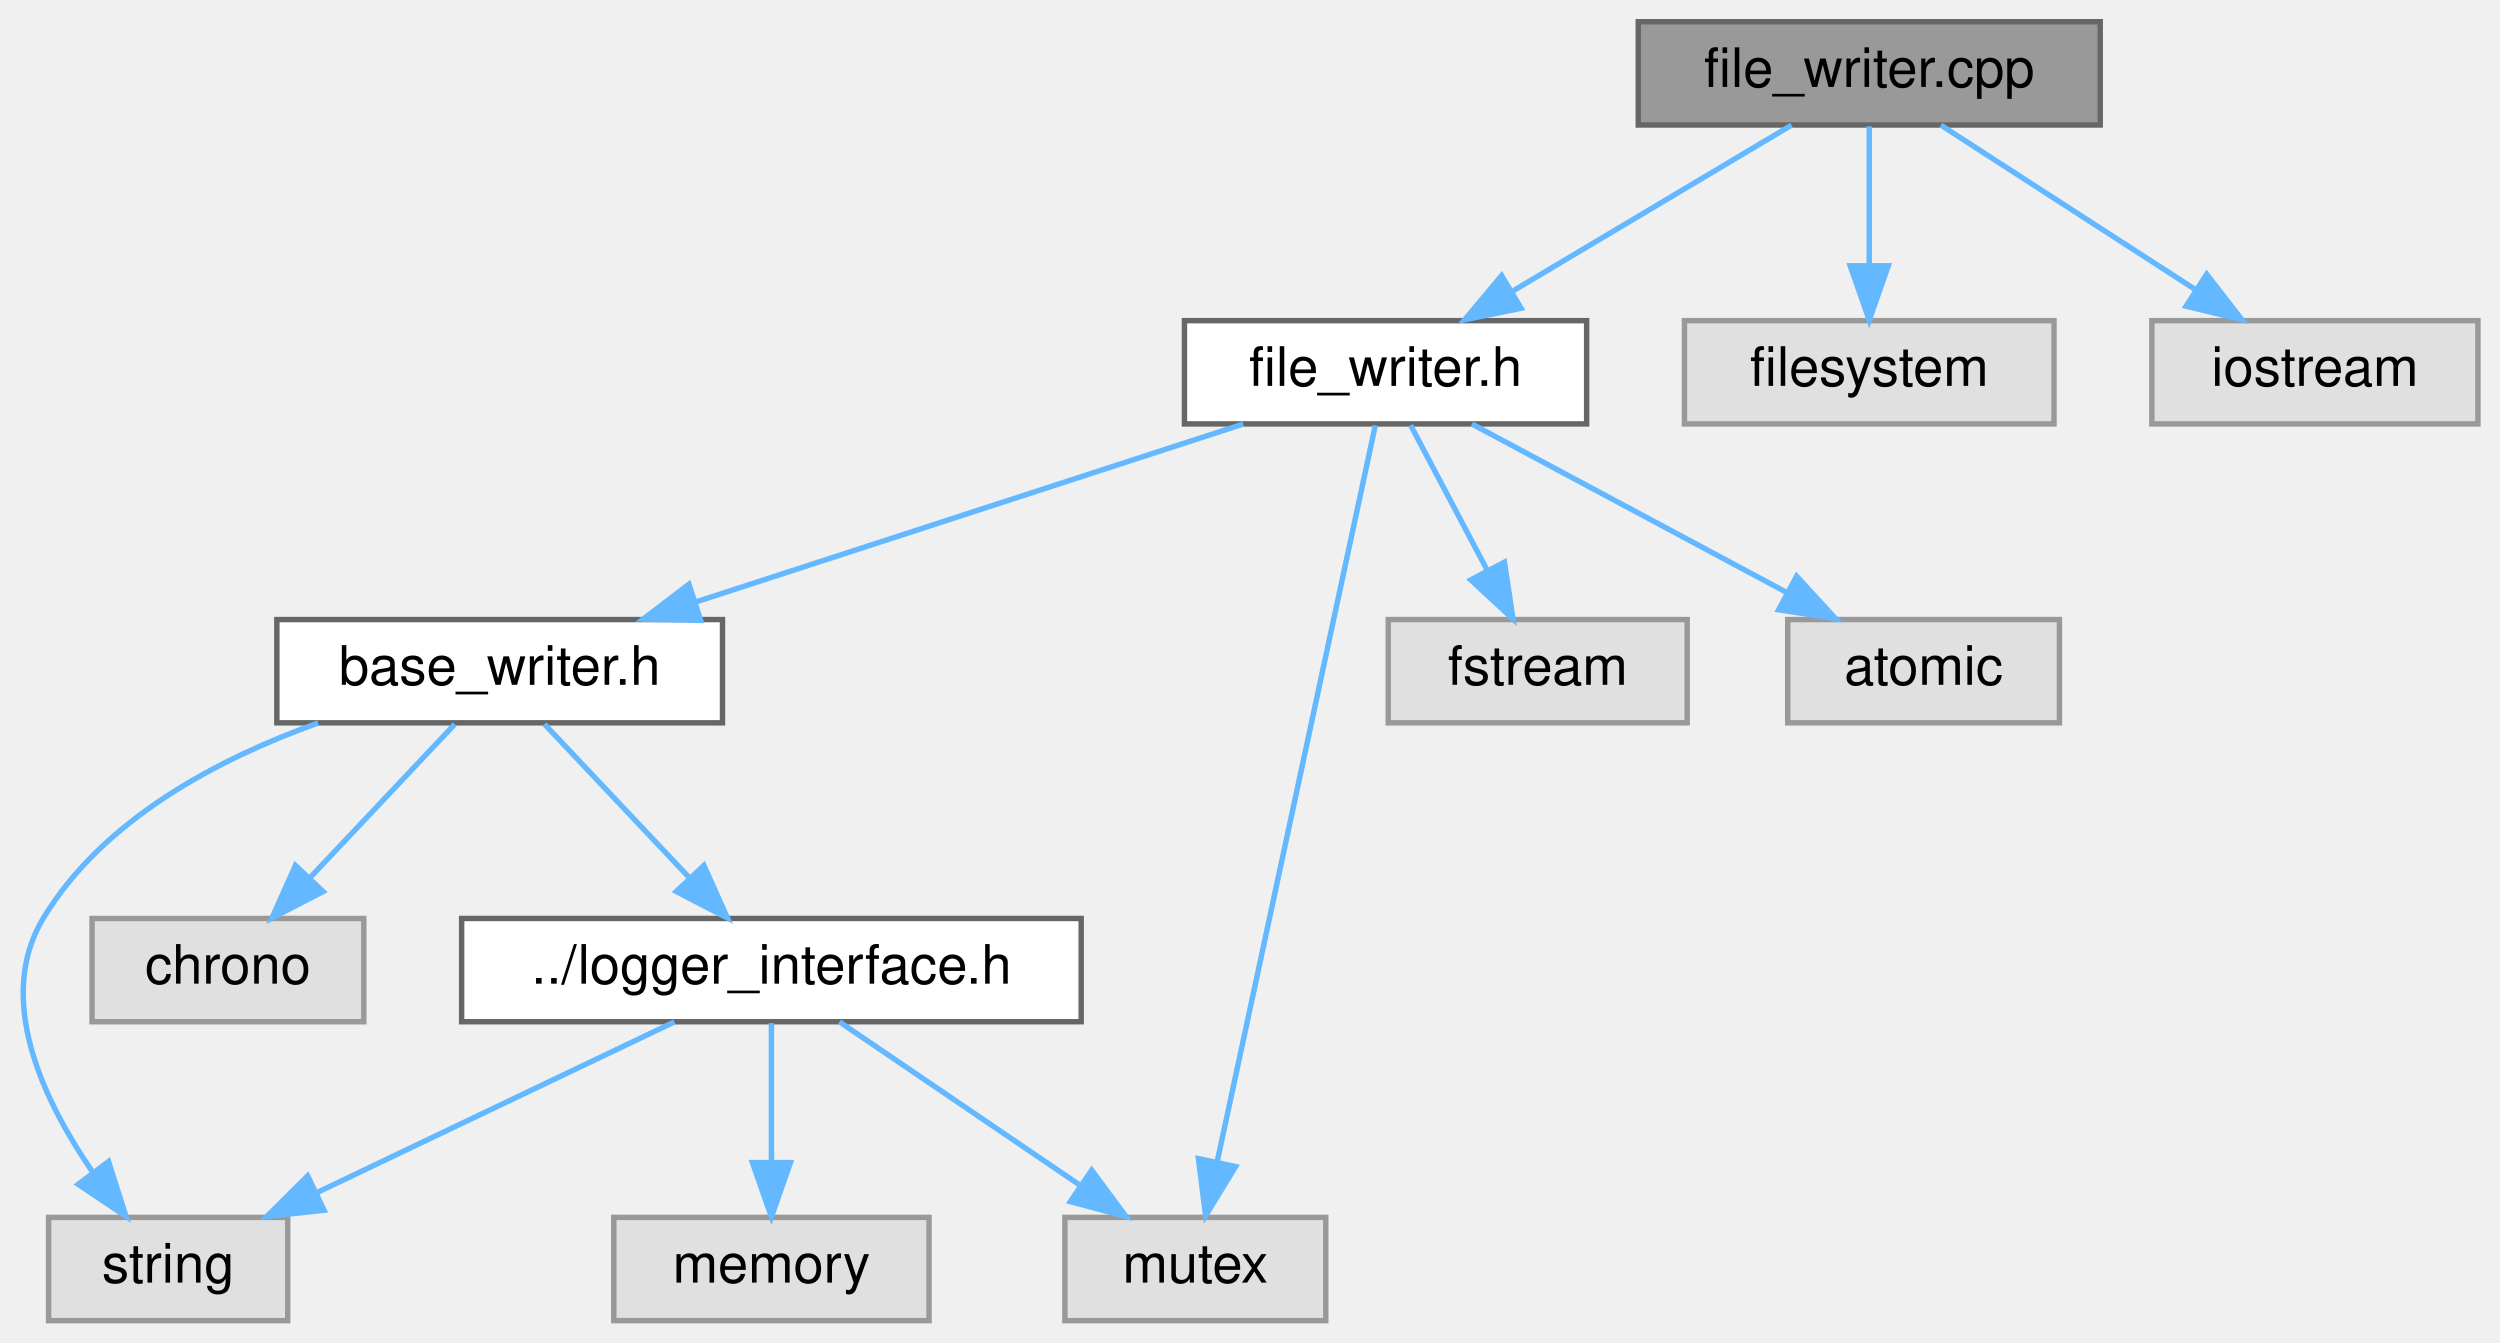
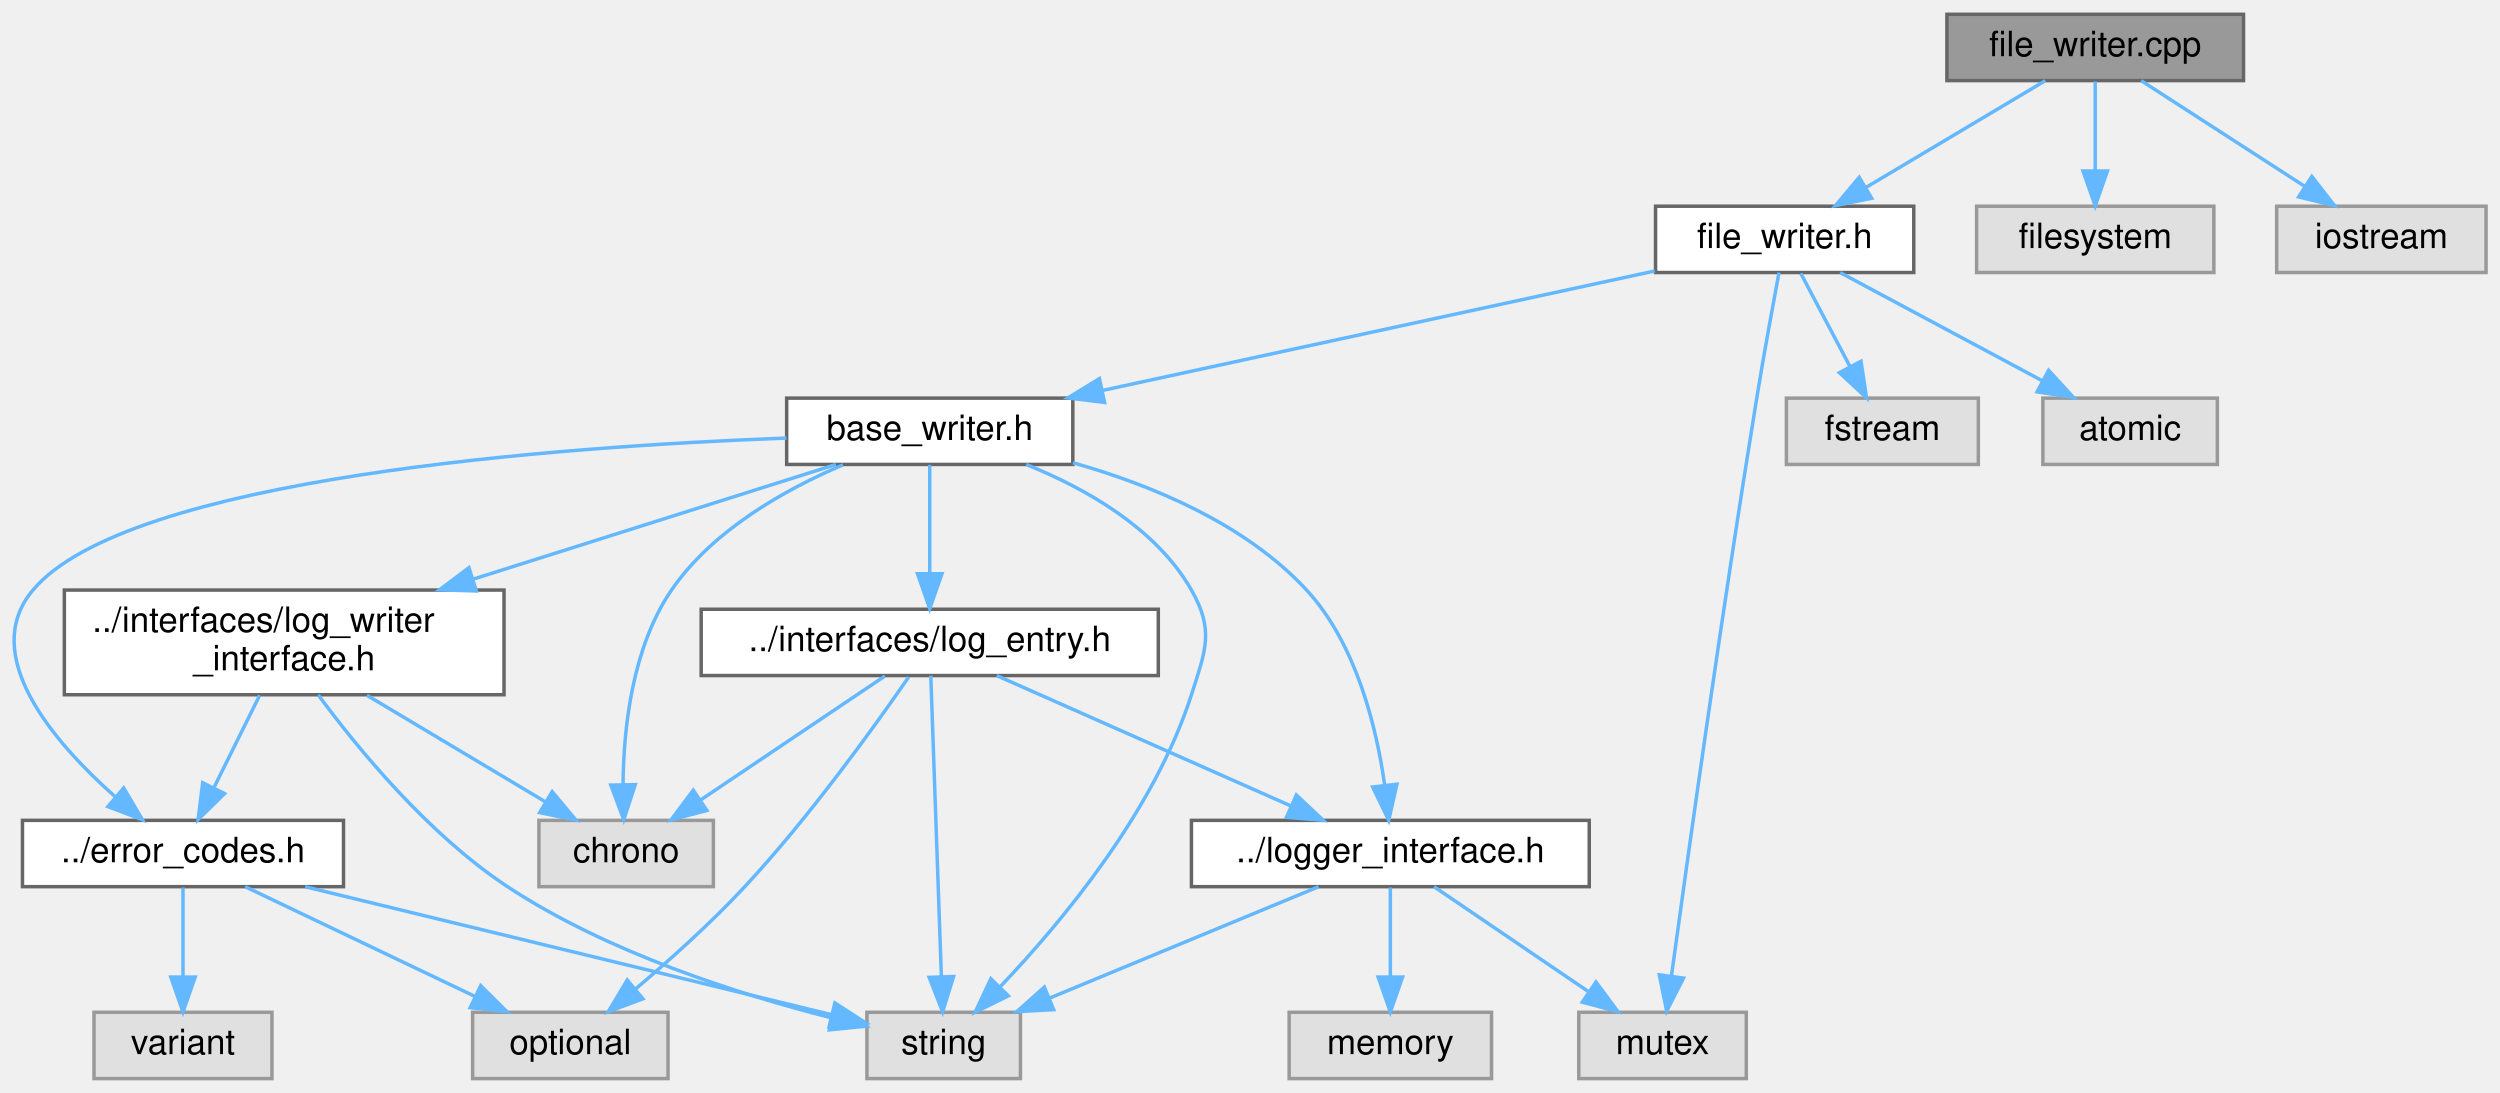
- <svg xmlns="http://www.w3.org/2000/svg" xmlns:xlink="http://www.w3.org/1999/xlink" width="460pt" height="247pt" viewBox="0.00 0.00 459.88 247.00">
-   <g id="graph0" class="graph" transform="scale(1 1) rotate(0) translate(4 243)">
+ <svg xmlns="http://www.w3.org/2000/svg" xmlns:xlink="http://www.w3.org/1999/xlink" width="716pt" height="313pt" viewBox="0.00 0.00 716.44 313.00">
+   <g id="graph0" class="graph" transform="scale(1 1) rotate(0) translate(4 309)">
    <g id="Node000001" class="node">
      <g id="a_Node000001">
        <a xlink:title=" ">
-           <polygon fill="#999999" stroke="#666666" points="382.38,-239 297.38,-239 297.38,-220 382.38,-220 382.38,-239" />
-           <text text-anchor="middle" x="339.88" y="-227" font-family="Helvetica,sans-Serif" font-size="10.00">file_writer.cpp</text>
+           <polygon fill="#999999" stroke="#666666" points="638.94,-305 553.94,-305 553.94,-286 638.94,-286 638.94,-305" />
+           <text text-anchor="middle" x="596.44" y="-293" font-family="Helvetica,sans-Serif" font-size="10.00">file_writer.cpp</text>
        </a>
      </g>
    </g>
    <g id="Node000002" class="node">
      <g id="a_Node000002">
        <a xlink:href="file__writer_8h.html" target="_top" xlink:title=" ">
-           <polygon fill="white" stroke="#666666" points="287.88,-184 213.88,-184 213.88,-165 287.88,-165 287.88,-184" />
-           <text text-anchor="middle" x="250.88" y="-172" font-family="Helvetica,sans-Serif" font-size="10.00">file_writer.h</text>
+           <polygon fill="white" stroke="#666666" points="544.44,-250 470.44,-250 470.44,-231 544.44,-231 544.44,-250" />
+           <text text-anchor="middle" x="507.44" y="-238" font-family="Helvetica,sans-Serif" font-size="10.00">file_writer.h</text>
        </a>
      </g>
    </g>
    <g id="edge1_Node000001_Node000002" class="edge">
      <g id="a_edge1_Node000001_Node000002">
        <a xlink:title=" ">
-           <path fill="none" stroke="#63b8ff" d="M325.58,-219.98C311.78,-211.77 290.64,-199.18 274.36,-189.49" />
-           <polygon fill="#63b8ff" stroke="#63b8ff" points="275.82,-186.28 265.44,-184.17 272.24,-192.29 275.82,-186.28" />
-         </a>
-       </g>
-     </g>
-     <g id="Node000011" class="node">
-       <g id="a_Node000011">
-         <a xlink:title=" ">
-           <polygon fill="#e0e0e0" stroke="#999999" points="373.88,-184 305.88,-184 305.88,-165 373.88,-165 373.88,-184" />
-           <text text-anchor="middle" x="339.88" y="-172" font-family="Helvetica,sans-Serif" font-size="10.00">filesystem</text>
-         </a>
-       </g>
-     </g>
-     <g id="edge12_Node000001_Node000011" class="edge">
-       <g id="a_edge12_Node000001_Node000011">
-         <a xlink:title=" ">
-           <path fill="none" stroke="#63b8ff" d="M339.88,-219.75C339.88,-212.8 339.88,-202.85 339.88,-194.13" />
-           <polygon fill="#63b8ff" stroke="#63b8ff" points="343.38,-194.09 339.88,-184.09 336.38,-194.09 343.38,-194.09" />
-         </a>
-       </g>
-     </g>
-     <g id="Node000012" class="node">
-       <g id="a_Node000012">
-         <a xlink:title=" ">
-           <polygon fill="#e0e0e0" stroke="#999999" points="451.88,-184 391.88,-184 391.88,-165 451.88,-165 451.88,-184" />
-           <text text-anchor="middle" x="421.88" y="-172" font-family="Helvetica,sans-Serif" font-size="10.00">iostream</text>
-         </a>
-       </g>
-     </g>
-     <g id="edge13_Node000001_Node000012" class="edge">
-       <g id="a_edge13_Node000001_Node000012">
-         <a xlink:title=" ">
-           <path fill="none" stroke="#63b8ff" d="M353.05,-219.98C365.65,-211.84 384.88,-199.41 399.82,-189.76" />
-           <polygon fill="#63b8ff" stroke="#63b8ff" points="401.97,-192.54 408.46,-184.17 398.17,-186.66 401.97,-192.54" />
+           <path fill="none" stroke="#63b8ff" d="M582.14,-285.98C568.34,-277.77 547.2,-265.18 530.92,-255.49" />
+           <polygon fill="#63b8ff" stroke="#63b8ff" points="532.38,-252.28 522,-250.17 528.8,-258.29 532.38,-252.28" />
+         </a>
+       </g>
+     </g>
+     <g id="Node000016" class="node">
+       <g id="a_Node000016">
+         <a xlink:title=" ">
+           <polygon fill="#e0e0e0" stroke="#999999" points="630.44,-250 562.44,-250 562.44,-231 630.44,-231 630.44,-250" />
+           <text text-anchor="middle" x="596.44" y="-238" font-family="Helvetica,sans-Serif" font-size="10.00">filesystem</text>
+         </a>
+       </g>
+     </g>
+     <g id="edge25_Node000001_Node000016" class="edge">
+       <g id="a_edge25_Node000001_Node000016">
+         <a xlink:title=" ">
+           <path fill="none" stroke="#63b8ff" d="M596.44,-285.75C596.44,-278.8 596.44,-268.85 596.44,-260.13" />
+           <polygon fill="#63b8ff" stroke="#63b8ff" points="599.94,-260.09 596.44,-250.09 592.94,-260.09 599.94,-260.09" />
+         </a>
+       </g>
+     </g>
+     <g id="Node000017" class="node">
+       <g id="a_Node000017">
+         <a xlink:title=" ">
+           <polygon fill="#e0e0e0" stroke="#999999" points="708.44,-250 648.44,-250 648.44,-231 708.44,-231 708.44,-250" />
+           <text text-anchor="middle" x="678.44" y="-238" font-family="Helvetica,sans-Serif" font-size="10.00">iostream</text>
+         </a>
+       </g>
+     </g>
+     <g id="edge26_Node000001_Node000017" class="edge">
+       <g id="a_edge26_Node000001_Node000017">
+         <a xlink:title=" ">
+           <path fill="none" stroke="#63b8ff" d="M609.61,-285.98C622.21,-277.84 641.44,-265.41 656.38,-255.76" />
+           <polygon fill="#63b8ff" stroke="#63b8ff" points="658.52,-258.54 665.02,-250.17 654.73,-252.66 658.52,-258.54" />
        </a>
      </g>
    </g>
    <g id="Node000003" class="node">
      <g id="a_Node000003">
        <a xlink:href="base__writer_8h.html" target="_top" xlink:title=" ">
-           <polygon fill="white" stroke="#666666" points="128.88,-129 46.88,-129 46.88,-110 128.88,-110 128.88,-129" />
-           <text text-anchor="middle" x="87.88" y="-117" font-family="Helvetica,sans-Serif" font-size="10.00">base_writer.h</text>
+           <polygon fill="white" stroke="#666666" points="303.44,-195 221.44,-195 221.44,-176 303.44,-176 303.44,-195" />
+           <text text-anchor="middle" x="262.44" y="-183" font-family="Helvetica,sans-Serif" font-size="10.00">base_writer.h</text>
        </a>
      </g>
    </g>
    <g id="edge2_Node000002_Node000003" class="edge">
      <g id="a_edge2_Node000002_Node000003">
        <a xlink:title=" ">
-           <path fill="none" stroke="#63b8ff" d="M224.69,-164.98C197.44,-156.13 154.58,-142.19 124.09,-132.28" />
-           <polygon fill="#63b8ff" stroke="#63b8ff" points="124.86,-128.85 114.27,-129.08 122.7,-135.5 124.86,-128.85" />
+           <path fill="none" stroke="#63b8ff" d="M470.23,-231.45C427.95,-222.3 358.77,-207.34 311.96,-197.21" />
+           <polygon fill="#63b8ff" stroke="#63b8ff" points="312.55,-193.76 302.03,-195.07 311.07,-200.6 312.55,-193.76" />
        </a>
      </g>
    </g>
    <g id="Node000008" class="node">
      <g id="a_Node000008">
        <a xlink:title=" ">
-           <polygon fill="#e0e0e0" stroke="#999999" points="239.88,-19 191.88,-19 191.88,0 239.88,0 239.88,-19" />
-           <text text-anchor="middle" x="215.88" y="-7" font-family="Helvetica,sans-Serif" font-size="10.00">mutex</text>
-         </a>
-       </g>
-     </g>
-     <g id="edge10_Node000002_Node000008" class="edge">
-       <g id="a_edge10_Node000002_Node000008">
-         <a xlink:title=" ">
-           <path fill="none" stroke="#63b8ff" d="M249,-164.74C243.51,-139.2 227.46,-64.43 219.9,-29.23" />
-           <polygon fill="#63b8ff" stroke="#63b8ff" points="223.29,-28.35 217.77,-19.31 216.45,-29.82 223.29,-28.35" />
-         </a>
-       </g>
-     </g>
-     <g id="Node000009" class="node">
-       <g id="a_Node000009">
-         <a xlink:title=" ">
-           <polygon fill="#e0e0e0" stroke="#999999" points="306.38,-129 251.38,-129 251.38,-110 306.38,-110 306.38,-129" />
-           <text text-anchor="middle" x="278.88" y="-117" font-family="Helvetica,sans-Serif" font-size="10.00">fstream</text>
-         </a>
-       </g>
-     </g>
-     <g id="edge9_Node000002_Node000009" class="edge">
-       <g id="a_edge9_Node000002_Node000009">
-         <a xlink:title=" ">
-           <path fill="none" stroke="#63b8ff" d="M255.5,-164.75C259.33,-157.49 264.9,-146.95 269.64,-137.98" />
-           <polygon fill="#63b8ff" stroke="#63b8ff" points="272.76,-139.57 274.34,-129.09 266.57,-136.3 272.76,-139.57" />
-         </a>
-       </g>
-     </g>
-     <g id="Node000010" class="node">
-       <g id="a_Node000010">
-         <a xlink:title=" ">
-           <polygon fill="#e0e0e0" stroke="#999999" points="374.88,-129 324.88,-129 324.88,-110 374.88,-110 374.88,-129" />
-           <text text-anchor="middle" x="349.88" y="-117" font-family="Helvetica,sans-Serif" font-size="10.00">atomic</text>
-         </a>
-       </g>
-     </g>
-     <g id="edge11_Node000002_Node000010" class="edge">
-       <g id="a_edge11_Node000002_Node000010">
-         <a xlink:title=" ">
-           <path fill="none" stroke="#63b8ff" d="M266.78,-164.98C282.42,-156.61 306.53,-143.7 324.76,-133.95" />
-           <polygon fill="#63b8ff" stroke="#63b8ff" points="326.52,-136.98 333.68,-129.17 323.21,-130.8 326.52,-136.98" />
+           <polygon fill="#e0e0e0" stroke="#999999" points="496.44,-19 448.44,-19 448.44,0 496.44,0 496.44,-19" />
+           <text text-anchor="middle" x="472.44" y="-7" font-family="Helvetica,sans-Serif" font-size="10.00">mutex</text>
+         </a>
+       </g>
+     </g>
+     <g id="edge23_Node000002_Node000008" class="edge">
+       <g id="a_edge23_Node000002_Node000008">
+         <a xlink:title=" ">
+           <path fill="none" stroke="#63b8ff" d="M505.82,-230.98C504.14,-222.04 501.48,-207.55 499.44,-195 489.61,-134.69 479.6,-63.02 475.01,-29.52" />
+           <polygon fill="#63b8ff" stroke="#63b8ff" points="478.45,-28.79 473.63,-19.35 471.51,-29.73 478.45,-28.79" />
+         </a>
+       </g>
+     </g>
+     <g id="Node000014" class="node">
+       <g id="a_Node000014">
+         <a xlink:title=" ">
+           <polygon fill="#e0e0e0" stroke="#999999" points="562.94,-195 507.94,-195 507.94,-176 562.94,-176 562.94,-195" />
+           <text text-anchor="middle" x="535.44" y="-183" font-family="Helvetica,sans-Serif" font-size="10.00">fstream</text>
+         </a>
+       </g>
+     </g>
+     <g id="edge22_Node000002_Node000014" class="edge">
+       <g id="a_edge22_Node000002_Node000014">
+         <a xlink:title=" ">
+           <path fill="none" stroke="#63b8ff" d="M512.06,-230.75C515.89,-223.49 521.46,-212.95 526.2,-203.98" />
+           <polygon fill="#63b8ff" stroke="#63b8ff" points="529.32,-205.57 530.9,-195.09 523.13,-202.3 529.32,-205.57" />
+         </a>
+       </g>
+     </g>
+     <g id="Node000015" class="node">
+       <g id="a_Node000015">
+         <a xlink:title=" ">
+           <polygon fill="#e0e0e0" stroke="#999999" points="631.44,-195 581.44,-195 581.44,-176 631.44,-176 631.44,-195" />
+           <text text-anchor="middle" x="606.44" y="-183" font-family="Helvetica,sans-Serif" font-size="10.00">atomic</text>
+         </a>
+       </g>
+     </g>
+     <g id="edge24_Node000002_Node000015" class="edge">
+       <g id="a_edge24_Node000002_Node000015">
+         <a xlink:title=" ">
+           <path fill="none" stroke="#63b8ff" d="M523.34,-230.98C538.98,-222.61 563.09,-209.7 581.32,-199.95" />
+           <polygon fill="#63b8ff" stroke="#63b8ff" points="583.08,-202.98 590.24,-195.17 579.77,-196.8 583.08,-202.98" />
        </a>
      </g>
    </g>
    <g id="Node000004" class="node">
      <g id="a_Node000004">
        <a xlink:title=" ">
-           <polygon fill="#e0e0e0" stroke="#999999" points="48.88,-19 4.88,-19 4.88,0 48.88,0 48.88,-19" />
-           <text text-anchor="middle" x="26.88" y="-7" font-family="Helvetica,sans-Serif" font-size="10.00">string</text>
+           <polygon fill="#e0e0e0" stroke="#999999" points="288.44,-19 244.44,-19 244.44,0 288.44,0 288.44,-19" />
+           <text text-anchor="middle" x="266.44" y="-7" font-family="Helvetica,sans-Serif" font-size="10.00">string</text>
        </a>
      </g>
    </g>
    <g id="edge3_Node000003_Node000004" class="edge">
      <g id="a_edge3_Node000003_Node000004">
        <a xlink:title=" ">
-           <path fill="none" stroke="#63b8ff" d="M54.48,-109.98C36.1,-103.4 14.86,-92.24 3.88,-74 -4.96,-59.31 3.8,-40.68 12.95,-27.4" />
-           <polygon fill="#63b8ff" stroke="#63b8ff" points="15.91,-29.28 19.12,-19.19 10.32,-25.08 15.91,-29.28" />
+           <path fill="none" stroke="#63b8ff" d="M290.09,-175.98C307.02,-169.17 327.32,-157.76 337.44,-140 344.04,-128.41 341.5,-122.7 337.44,-110 326.72,-76.52 300.15,-44.71 282.73,-26.43" />
+           <polygon fill="#63b8ff" stroke="#63b8ff" points="284.96,-23.71 275.45,-19.02 279.96,-28.61 284.96,-23.71" />
        </a>
      </g>
    </g>
    <g id="Node000005" class="node">
      <g id="a_Node000005">
        <a xlink:title=" ">
-           <polygon fill="#e0e0e0" stroke="#999999" points="62.88,-74 12.88,-74 12.88,-55 62.88,-55 62.88,-74" />
-           <text text-anchor="middle" x="37.88" y="-62" font-family="Helvetica,sans-Serif" font-size="10.00">chrono</text>
+           <polygon fill="#e0e0e0" stroke="#999999" points="200.44,-74 150.44,-74 150.44,-55 200.44,-55 200.44,-74" />
+           <text text-anchor="middle" x="175.44" y="-62" font-family="Helvetica,sans-Serif" font-size="10.00">chrono</text>
        </a>
      </g>
    </g>
    <g id="edge4_Node000003_Node000005" class="edge">
      <g id="a_edge4_Node000003_Node000005">
        <a xlink:title=" ">
-           <path fill="none" stroke="#63b8ff" d="M79.62,-109.75C72.41,-102.11 61.77,-90.82 53.03,-81.56" />
-           <polygon fill="#63b8ff" stroke="#63b8ff" points="55.39,-78.96 45.98,-74.09 50.3,-83.76 55.39,-78.96" />
+           <path fill="none" stroke="#63b8ff" d="M237.58,-175.88C221.03,-168.83 200.22,-157.19 188.44,-140 177.21,-123.62 174.71,-100.58 174.55,-84.48" />
+           <polygon fill="#63b8ff" stroke="#63b8ff" points="178.05,-84.23 174.75,-74.17 171.05,-84.1 178.05,-84.23" />
        </a>
      </g>
    </g>
    <g id="Node000006" class="node">
      <g id="a_Node000006">
        <a xlink:href="logger__interface_8h.html" target="_top" xlink:title=" ">
-           <polygon fill="white" stroke="#666666" points="194.88,-74 80.88,-74 80.88,-55 194.88,-55 194.88,-74" />
-           <text text-anchor="middle" x="137.88" y="-62" font-family="Helvetica,sans-Serif" font-size="10.00">../logger_interface.h</text>
+           <polygon fill="white" stroke="#666666" points="451.44,-74 337.44,-74 337.44,-55 451.44,-55 451.44,-74" />
+           <text text-anchor="middle" x="394.44" y="-62" font-family="Helvetica,sans-Serif" font-size="10.00">../logger_interface.h</text>
        </a>
      </g>
    </g>
    <g id="edge5_Node000003_Node000006" class="edge">
      <g id="a_edge5_Node000003_Node000006">
        <a xlink:title=" ">
-           <path fill="none" stroke="#63b8ff" d="M96.13,-109.75C103.34,-102.11 113.99,-90.82 122.72,-81.56" />
-           <polygon fill="#63b8ff" stroke="#63b8ff" points="125.46,-83.76 129.78,-74.09 120.37,-78.96 125.46,-83.76" />
+           <path fill="none" stroke="#63b8ff" d="M303.49,-176.48C326.03,-170.1 352.89,-158.99 370.44,-140 384.67,-124.59 390.47,-100.67 392.82,-84.11" />
+           <polygon fill="#63b8ff" stroke="#63b8ff" points="396.32,-84.35 393.97,-74.02 389.36,-83.56 396.32,-84.35" />
+         </a>
+       </g>
+     </g>
+     <g id="Node000009" class="node">
+       <g id="a_Node000009">
+         <a xlink:href="error__codes_8h.html" target="_top" xlink:title=" ">
+           <polygon fill="white" stroke="#666666" points="94.44,-74 2.44,-74 2.44,-55 94.44,-55 94.44,-74" />
+           <text text-anchor="middle" x="48.44" y="-62" font-family="Helvetica,sans-Serif" font-size="10.00">../error_codes.h</text>
+         </a>
+       </g>
+     </g>
+     <g id="edge9_Node000003_Node000009" class="edge">
+       <g id="a_edge9_Node000003_Node000009">
+         <a xlink:title=" ">
+           <path fill="none" stroke="#63b8ff" d="M221.38,-183.56C155.94,-181.11 32.56,-172.22 5.44,-140 -10.16,-121.47 11.26,-96.52 29.06,-80.72" />
+           <polygon fill="#63b8ff" stroke="#63b8ff" points="31.44,-83.29 36.83,-74.16 26.93,-77.94 31.44,-83.29" />
+         </a>
+       </g>
+     </g>
+     <g id="Node000012" class="node">
+       <g id="a_Node000012">
+         <a xlink:href="log__writer__interface_8h.html" target="_top" xlink:title=" ">
+           <polygon fill="white" stroke="#666666" points="140.44,-140 14.44,-140 14.44,-110 140.44,-110 140.44,-140" />
+           <text text-anchor="start" x="22.44" y="-128" font-family="Helvetica,sans-Serif" font-size="10.00">../interfaces/log_writer</text>
+           <text text-anchor="middle" x="77.44" y="-117" font-family="Helvetica,sans-Serif" font-size="10.00">_interface.h</text>
+         </a>
+       </g>
+     </g>
+     <g id="edge13_Node000003_Node000012" class="edge">
+       <g id="a_edge13_Node000003_Node000012">
+         <a xlink:title=" ">
+           <path fill="none" stroke="#63b8ff" d="M235.54,-175.99C208.45,-167.43 165.89,-153.97 131.76,-143.18" />
+           <polygon fill="#63b8ff" stroke="#63b8ff" points="132.5,-139.74 121.91,-140.06 130.39,-146.42 132.5,-139.74" />
+         </a>
+       </g>
+     </g>
+     <g id="Node000013" class="node">
+       <g id="a_Node000013">
+         <a xlink:href="log__entry_8h.html" target="_top" xlink:title=" ">
+           <polygon fill="white" stroke="#666666" points="327.94,-134.5 196.94,-134.5 196.94,-115.5 327.94,-115.5 327.94,-134.5" />
+           <text text-anchor="middle" x="262.44" y="-122.5" font-family="Helvetica,sans-Serif" font-size="10.00">../interfaces/log_entry.h</text>
+         </a>
+       </g>
+     </g>
+     <g id="edge17_Node000003_Node000013" class="edge">
+       <g id="a_edge17_Node000003_Node000013">
+         <a xlink:title=" ">
+           <path fill="none" stroke="#63b8ff" d="M262.44,-175.87C262.44,-167.75 262.44,-155.31 262.44,-144.89" />
+           <polygon fill="#63b8ff" stroke="#63b8ff" points="265.94,-144.67 262.44,-134.67 258.94,-144.67 265.94,-144.67" />
        </a>
      </g>
    </g>
    <g id="edge8_Node000006_Node000004" class="edge">
      <g id="a_edge8_Node000006_Node000004">
        <a xlink:title=" ">
-           <path fill="none" stroke="#63b8ff" d="M120.04,-54.98C102.27,-46.5 74.73,-33.35 54.2,-23.54" />
-           <polygon fill="#63b8ff" stroke="#63b8ff" points="55.57,-20.32 45.04,-19.17 52.55,-26.64 55.57,-20.32" />
+           <path fill="none" stroke="#63b8ff" d="M373.87,-54.98C353,-46.34 320.47,-32.87 296.66,-23.02" />
+           <polygon fill="#63b8ff" stroke="#63b8ff" points="297.96,-19.76 287.38,-19.17 295.28,-26.23 297.96,-19.76" />
        </a>
      </g>
    </g>
    <g id="Node000007" class="node">
      <g id="a_Node000007">
        <a xlink:title=" ">
-           <polygon fill="#e0e0e0" stroke="#999999" points="166.88,-19 108.88,-19 108.88,0 166.88,0 166.88,-19" />
-           <text text-anchor="middle" x="137.88" y="-7" font-family="Helvetica,sans-Serif" font-size="10.00">memory</text>
+           <polygon fill="#e0e0e0" stroke="#999999" points="423.44,-19 365.44,-19 365.44,0 423.44,0 423.44,-19" />
+           <text text-anchor="middle" x="394.44" y="-7" font-family="Helvetica,sans-Serif" font-size="10.00">memory</text>
        </a>
      </g>
    </g>
    <g id="edge6_Node000006_Node000007" class="edge">
      <g id="a_edge6_Node000006_Node000007">
        <a xlink:title=" ">
-           <path fill="none" stroke="#63b8ff" d="M137.88,-54.75C137.88,-47.8 137.88,-37.85 137.88,-29.13" />
-           <polygon fill="#63b8ff" stroke="#63b8ff" points="141.38,-29.09 137.88,-19.09 134.38,-29.09 141.38,-29.09" />
+           <path fill="none" stroke="#63b8ff" d="M394.44,-54.75C394.44,-47.8 394.44,-37.85 394.44,-29.13" />
+           <polygon fill="#63b8ff" stroke="#63b8ff" points="397.94,-29.09 394.44,-19.09 390.94,-29.09 397.94,-29.09" />
        </a>
      </g>
    </g>
    <g id="edge7_Node000006_Node000008" class="edge">
      <g id="a_edge7_Node000006_Node000008">
        <a xlink:title=" ">
-           <path fill="none" stroke="#63b8ff" d="M150.41,-54.98C162.28,-46.92 180.34,-34.65 194.49,-25.03" />
-           <polygon fill="#63b8ff" stroke="#63b8ff" points="196.81,-27.69 203.12,-19.17 192.88,-21.9 196.81,-27.69" />
+           <path fill="none" stroke="#63b8ff" d="M406.97,-54.98C418.84,-46.92 436.9,-34.65 451.05,-25.03" />
+           <polygon fill="#63b8ff" stroke="#63b8ff" points="453.37,-27.69 459.68,-19.17 449.44,-21.9 453.37,-27.69" />
+         </a>
+       </g>
+     </g>
+     <g id="edge10_Node000009_Node000004" class="edge">
+       <g id="a_edge10_Node000009_Node000004">
+         <a xlink:title=" ">
+           <path fill="none" stroke="#63b8ff" d="M83.46,-54.98C125.09,-44.86 193.98,-28.11 234.3,-18.31" />
+           <polygon fill="#63b8ff" stroke="#63b8ff" points="235.26,-21.68 244.15,-15.92 233.6,-14.88 235.26,-21.68" />
+         </a>
+       </g>
+     </g>
+     <g id="Node000010" class="node">
+       <g id="a_Node000010">
+         <a xlink:title=" ">
+           <polygon fill="#e0e0e0" stroke="#999999" points="187.44,-19 131.44,-19 131.44,0 187.44,0 187.44,-19" />
+           <text text-anchor="middle" x="159.44" y="-7" font-family="Helvetica,sans-Serif" font-size="10.00">optional</text>
+         </a>
+       </g>
+     </g>
+     <g id="edge11_Node000009_Node000010" class="edge">
+       <g id="a_edge11_Node000009_Node000010">
+         <a xlink:title=" ">
+           <path fill="none" stroke="#63b8ff" d="M66.27,-54.98C84.05,-46.5 111.58,-33.35 132.12,-23.54" />
+           <polygon fill="#63b8ff" stroke="#63b8ff" points="133.76,-26.64 141.28,-19.17 130.75,-20.32 133.76,-26.64" />
+         </a>
+       </g>
+     </g>
+     <g id="Node000011" class="node">
+       <g id="a_Node000011">
+         <a xlink:title=" ">
+           <polygon fill="#e0e0e0" stroke="#999999" points="73.94,-19 22.94,-19 22.94,0 73.94,0 73.94,-19" />
+           <text text-anchor="middle" x="48.44" y="-7" font-family="Helvetica,sans-Serif" font-size="10.00">variant</text>
+         </a>
+       </g>
+     </g>
+     <g id="edge12_Node000009_Node000011" class="edge">
+       <g id="a_edge12_Node000009_Node000011">
+         <a xlink:title=" ">
+           <path fill="none" stroke="#63b8ff" d="M48.44,-54.75C48.44,-47.8 48.44,-37.85 48.44,-29.13" />
+           <polygon fill="#63b8ff" stroke="#63b8ff" points="51.94,-29.09 48.44,-19.09 44.94,-29.09 51.94,-29.09" />
+         </a>
+       </g>
+     </g>
+     <g id="edge14_Node000012_Node000004" class="edge">
+       <g id="a_edge14_Node000012_Node000004">
+         <a xlink:title=" ">
+           <path fill="none" stroke="#63b8ff" d="M87.21,-109.94C98.6,-94.5 118.79,-69.92 141.44,-55 170.14,-36.09 207.84,-24.11 234.31,-17.4" />
+           <polygon fill="#63b8ff" stroke="#63b8ff" points="235.31,-20.76 244.2,-15.01 233.66,-13.96 235.31,-20.76" />
+         </a>
+       </g>
+     </g>
+     <g id="edge15_Node000012_Node000005" class="edge">
+       <g id="a_edge15_Node000012_Node000005">
+         <a xlink:title=" ">
+           <path fill="none" stroke="#63b8ff" d="M101.16,-109.84C116.64,-100.6 136.76,-88.59 152.15,-79.4" />
+           <polygon fill="#63b8ff" stroke="#63b8ff" points="154.25,-82.23 161.04,-74.09 150.66,-76.21 154.25,-82.23" />
+         </a>
+       </g>
+     </g>
+     <g id="edge16_Node000012_Node000009" class="edge">
+       <g id="a_edge16_Node000012_Node000009">
+         <a xlink:title=" ">
+           <path fill="none" stroke="#63b8ff" d="M70.42,-109.84C66.47,-101.87 61.49,-91.84 57.28,-83.33" />
+           <polygon fill="#63b8ff" stroke="#63b8ff" points="60.36,-81.67 52.78,-74.27 54.09,-84.78 60.36,-81.67" />
+         </a>
+       </g>
+     </g>
+     <g id="edge18_Node000013_Node000004" class="edge">
+       <g id="a_edge18_Node000013_Node000004">
+         <a xlink:title=" ">
+           <path fill="none" stroke="#63b8ff" d="M262.74,-115.47C263.38,-97.23 264.9,-54.07 265.78,-29.14" />
+           <polygon fill="#63b8ff" stroke="#63b8ff" points="269.28,-29.25 266.13,-19.13 262.28,-29 269.28,-29.25" />
+         </a>
+       </g>
+     </g>
+     <g id="edge19_Node000013_Node000005" class="edge">
+       <g id="a_edge19_Node000013_Node000005">
+         <a xlink:title=" ">
+           <path fill="none" stroke="#63b8ff" d="M249.6,-115.37C235.72,-106.04 213.37,-91.01 196.83,-79.88" />
+           <polygon fill="#63b8ff" stroke="#63b8ff" points="198.58,-76.84 188.33,-74.17 194.67,-82.65 198.58,-76.84" />
+         </a>
+       </g>
+     </g>
+     <g id="edge21_Node000013_Node000006" class="edge">
+       <g id="a_edge21_Node000013_Node000006">
+         <a xlink:title=" ">
+           <path fill="none" stroke="#63b8ff" d="M281.63,-115.49C303.82,-105.66 340.56,-89.38 366.05,-78.08" />
+           <polygon fill="#63b8ff" stroke="#63b8ff" points="367.5,-81.27 375.22,-74.02 364.66,-74.87 367.5,-81.27" />
+         </a>
+       </g>
+     </g>
+     <g id="edge20_Node000013_Node000010" class="edge">
+       <g id="a_edge20_Node000013_Node000010">
+         <a xlink:title=" ">
+           <path fill="none" stroke="#63b8ff" d="M256.41,-115.08C247.05,-101.51 228.16,-75.13 209.44,-55 199.77,-44.6 187.93,-33.99 178.21,-25.74" />
+           <polygon fill="#63b8ff" stroke="#63b8ff" points="180.24,-22.87 170.31,-19.16 175.75,-28.25 180.24,-22.87" />
        </a>
      </g>
    </g>
  </g>
</svg>
